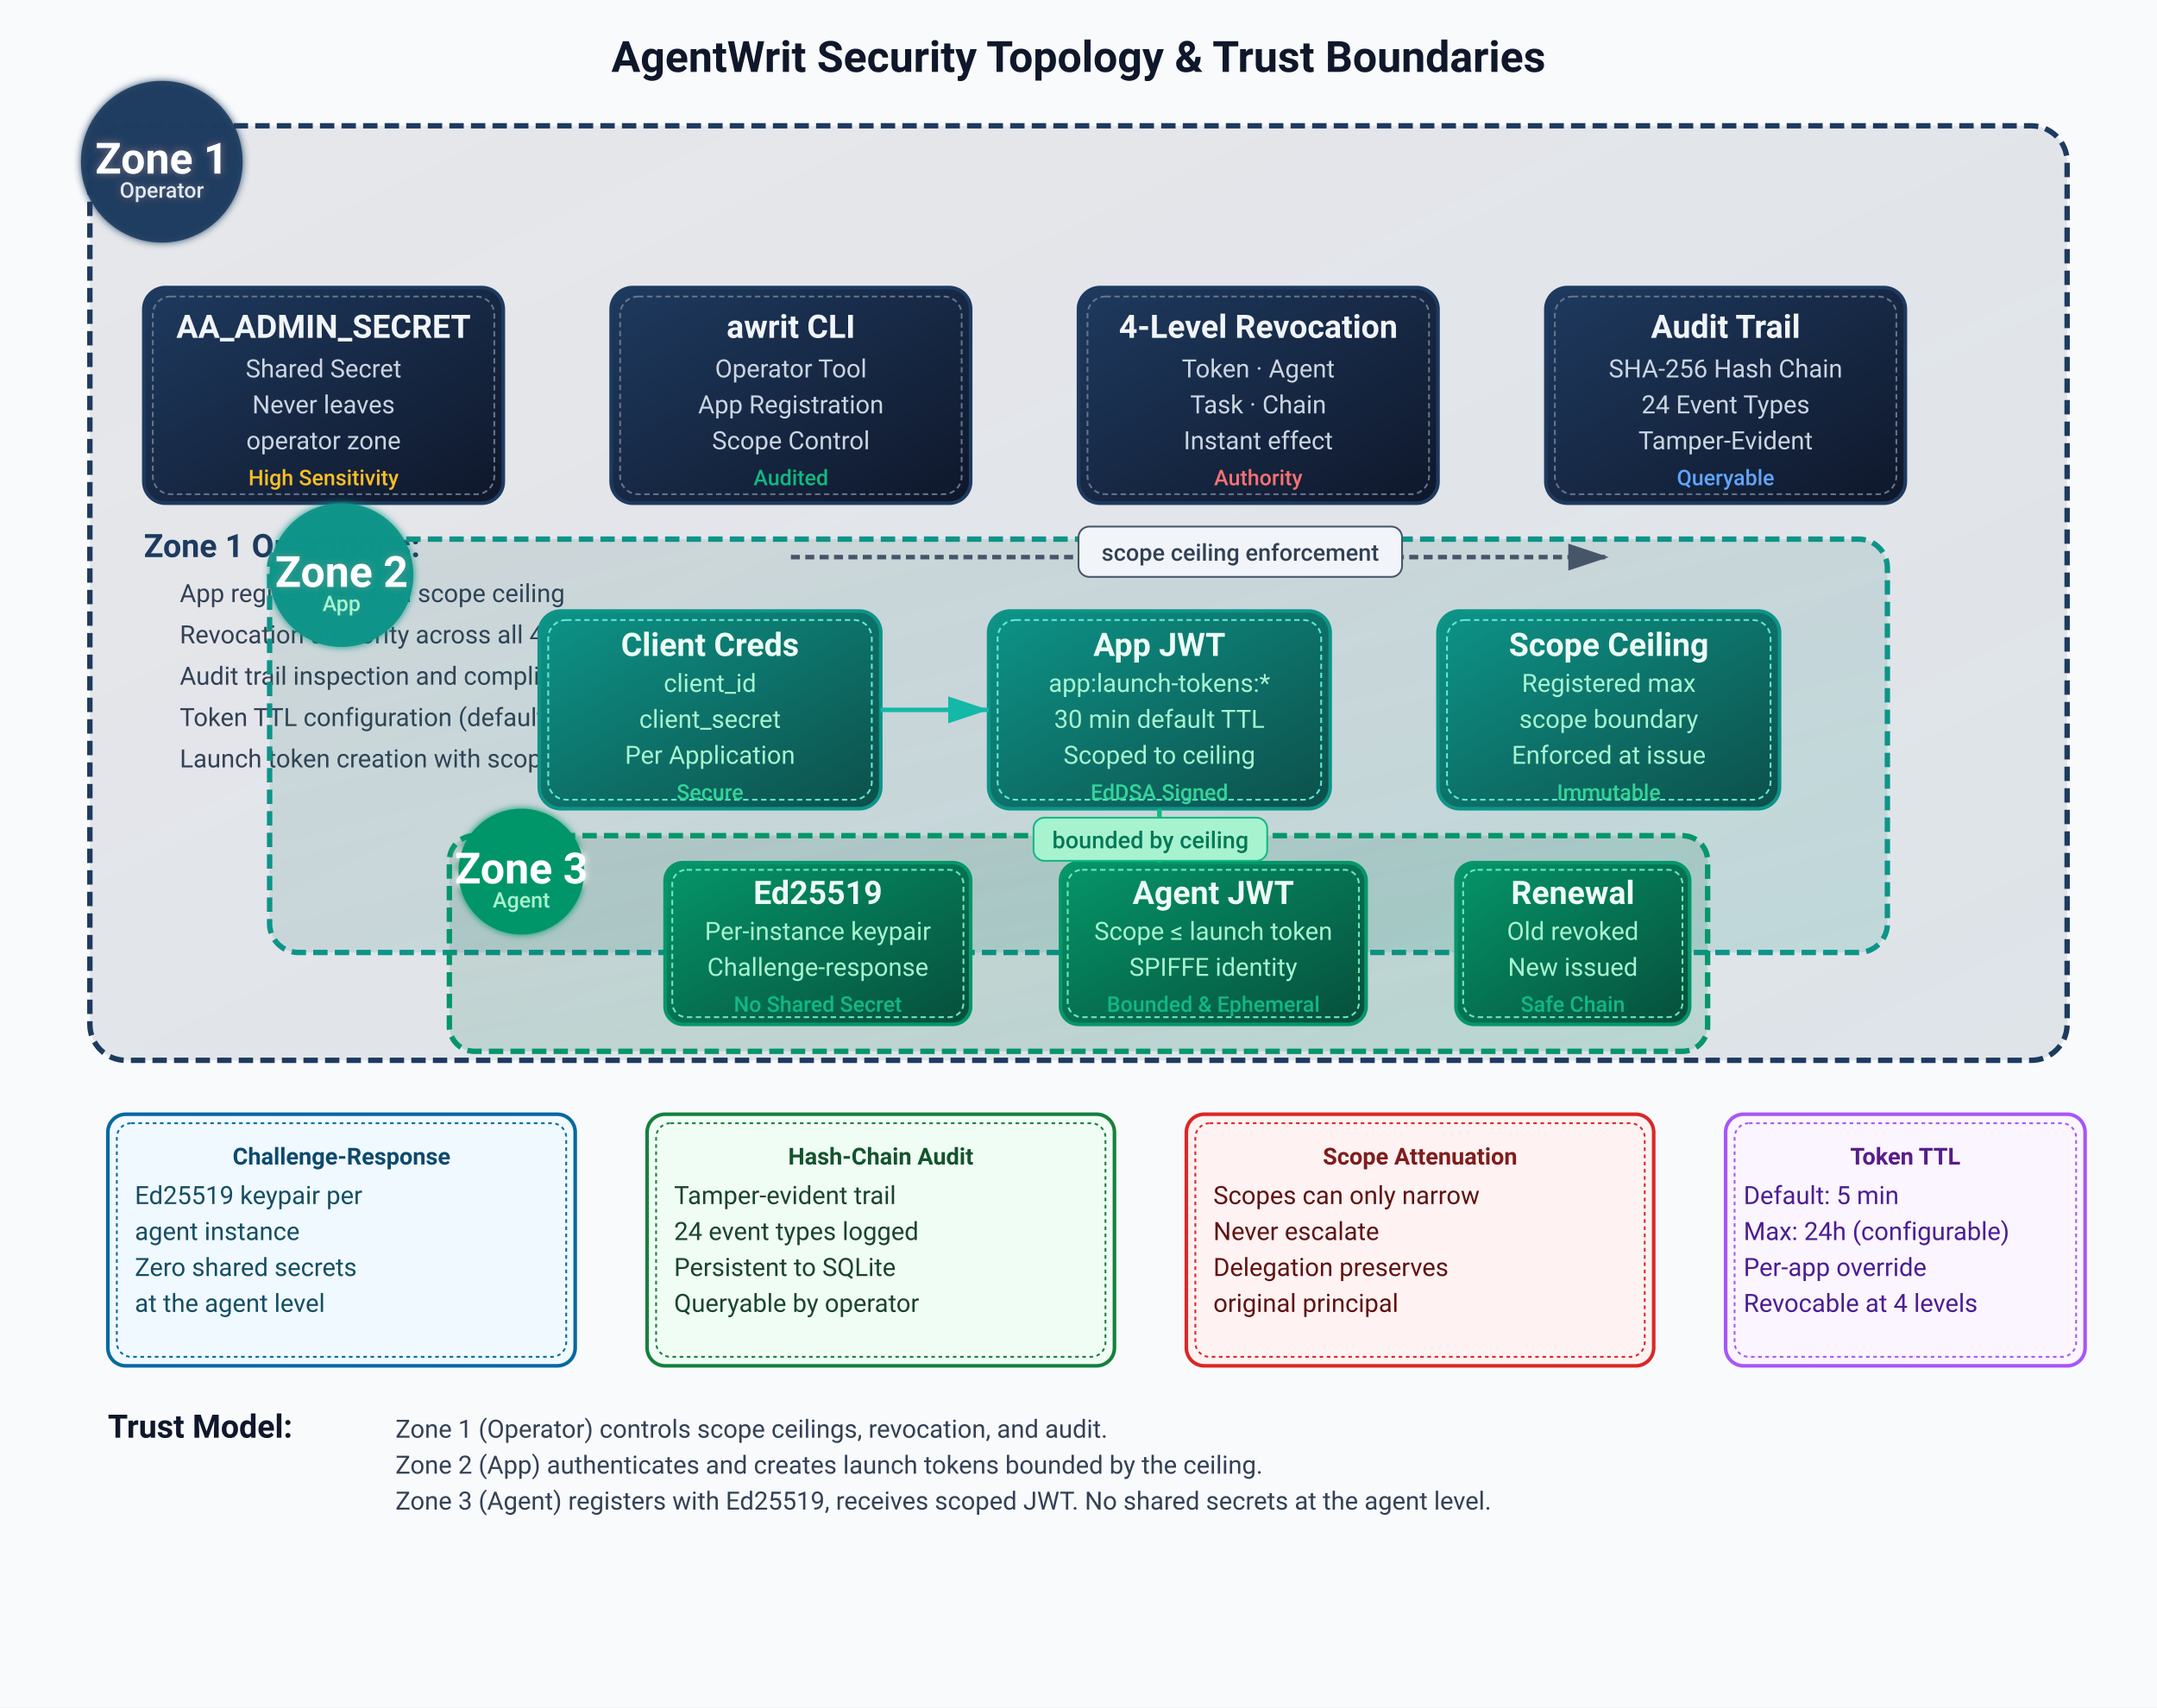
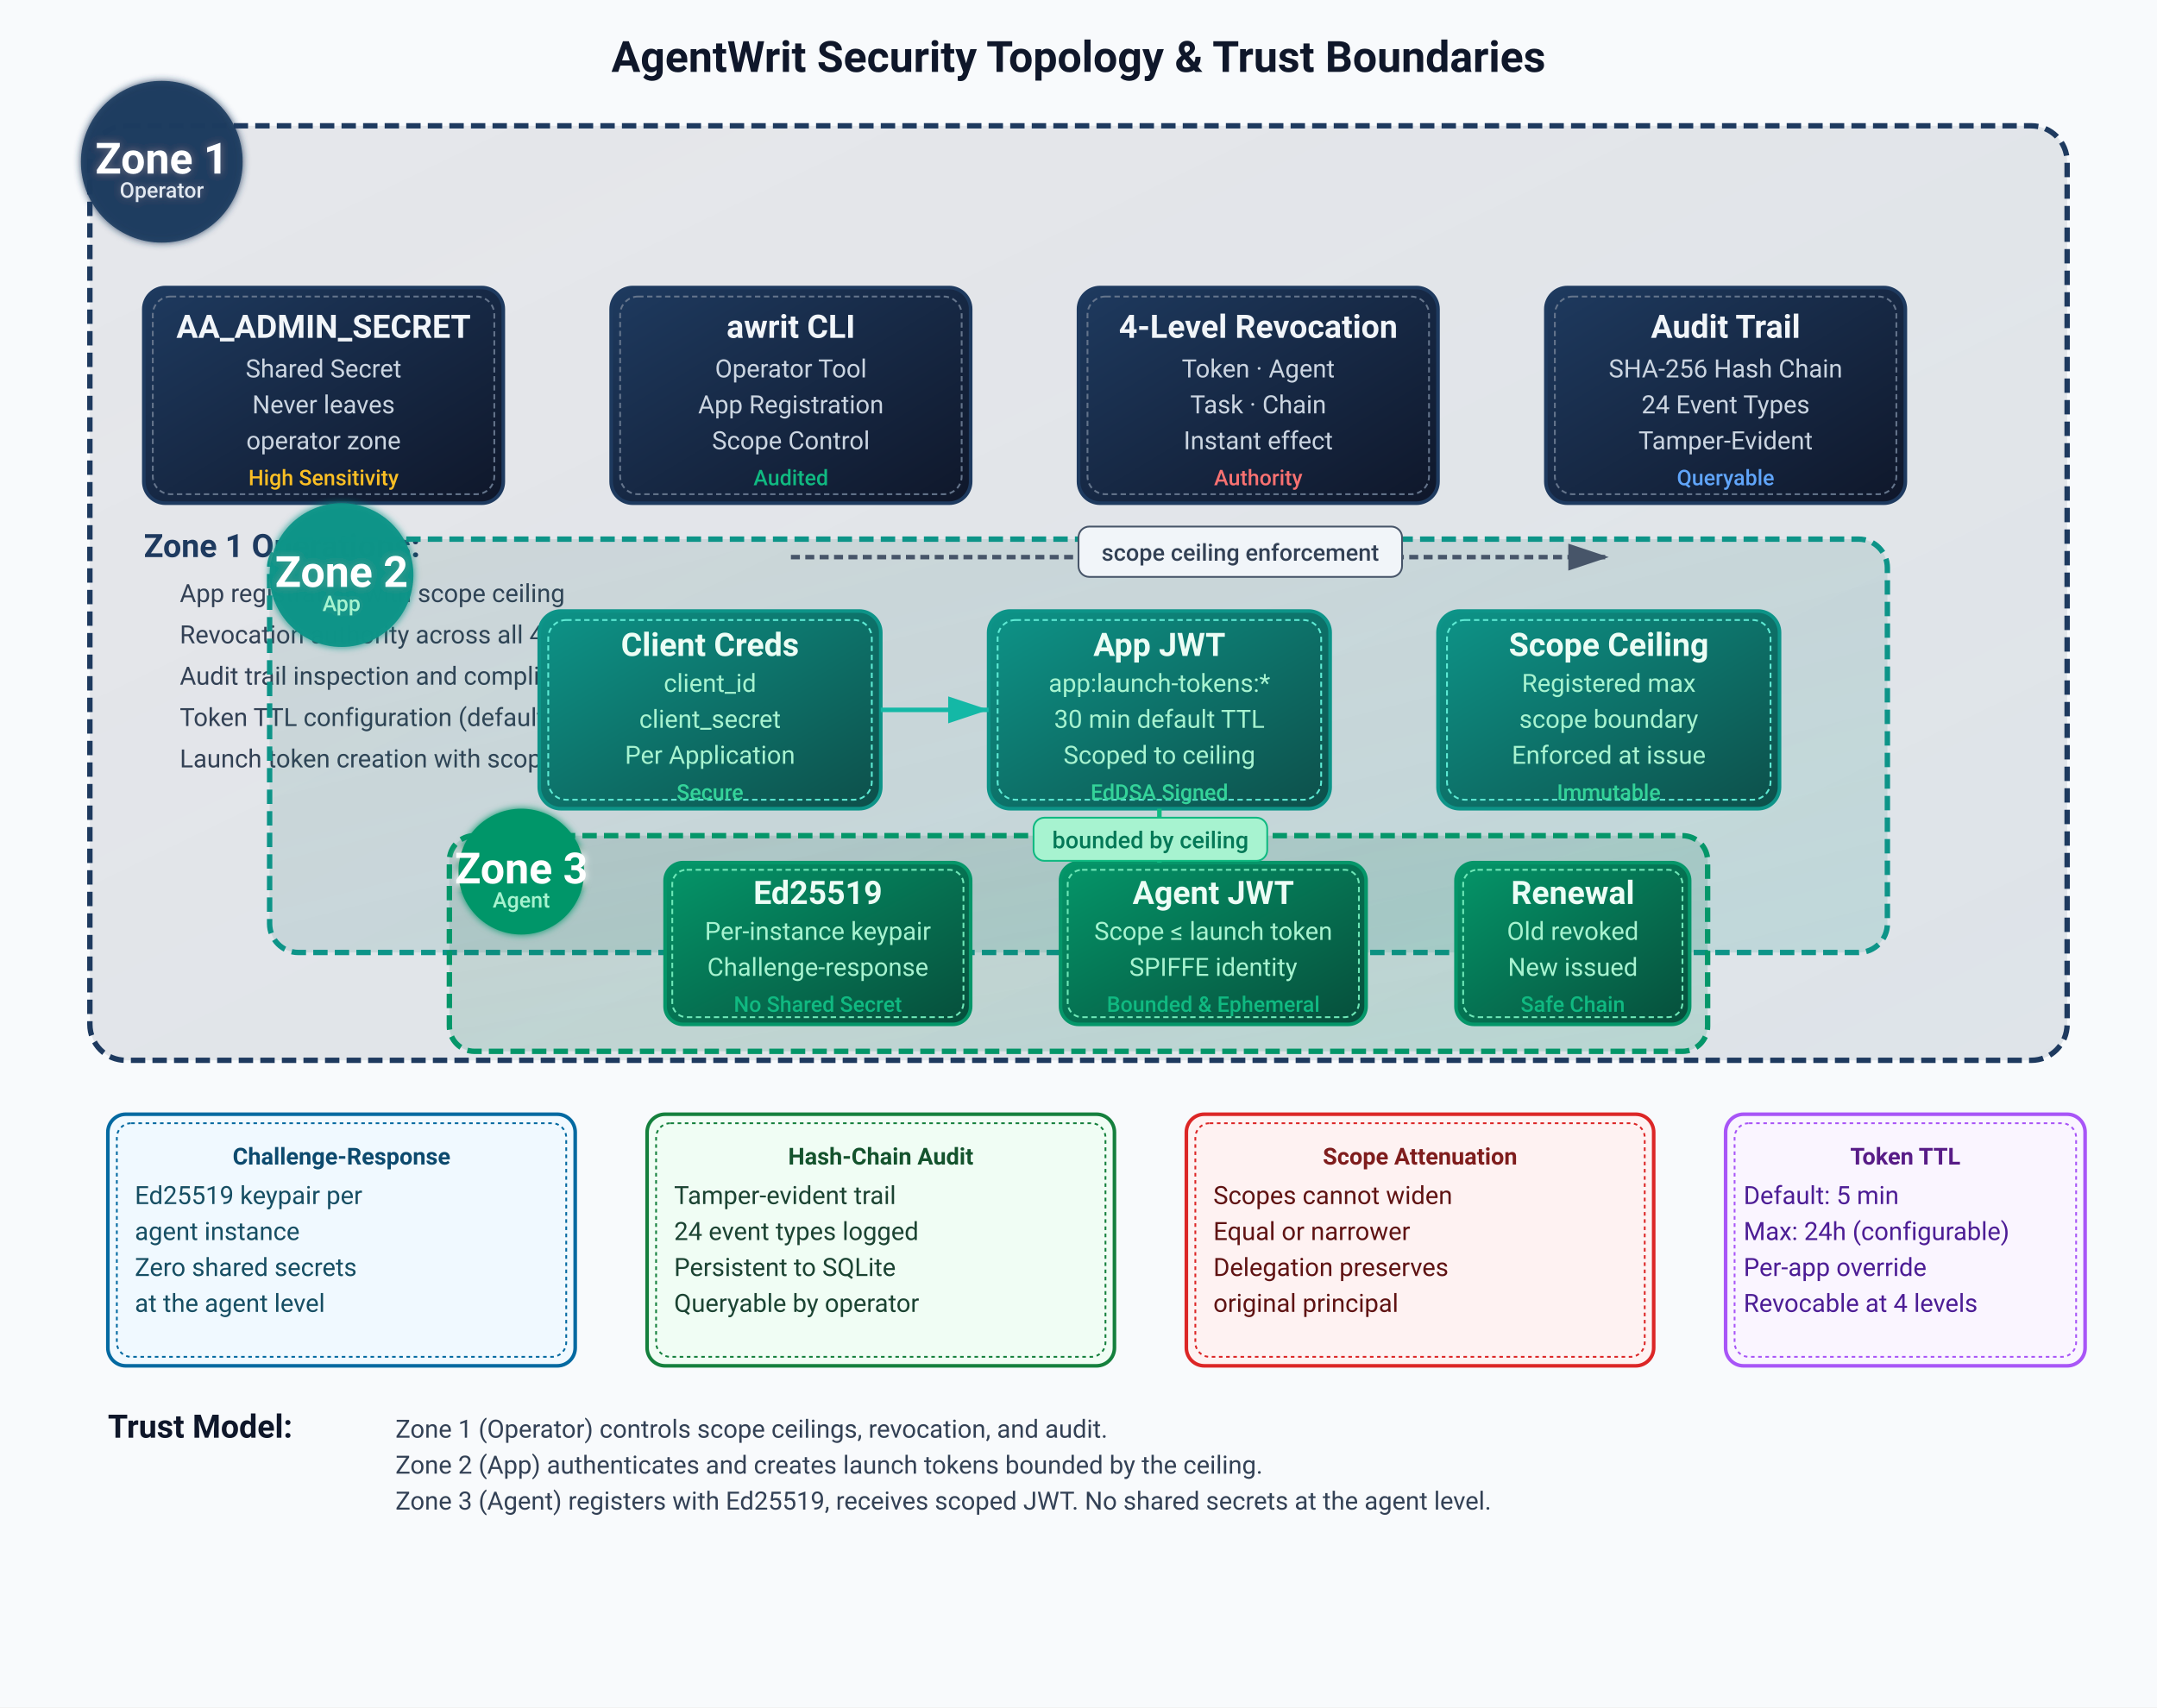
<svg xmlns="http://www.w3.org/2000/svg" viewBox="0 0 1200 950">
  <defs>
    <style>
      .zone-label { font-size: 24px; font-weight: bold; font-family: -apple-system, BlinkMacSystemFont, 'Segoe UI', Roboto, sans-serif; }
      .component-title { font-size: 18px; font-weight: 600; font-family: -apple-system, BlinkMacSystemFont, 'Segoe UI', Roboto, sans-serif; }
      .component-text { font-size: 14px; font-family: -apple-system, BlinkMacSystemFont, 'Segoe UI', Roboto, sans-serif; }
      .flow-label { font-size: 13px; font-family: -apple-system, BlinkMacSystemFont, 'Segoe UI', Roboto, sans-serif; font-weight: 500; }
      .security-label { font-size: 12px; font-family: -apple-system, BlinkMacSystemFont, 'Segoe UI', Roboto, sans-serif; font-weight: 500; }
      .callout-title { font-size: 13px; font-weight: bold; font-family: -apple-system, BlinkMacSystemFont, 'Segoe UI', Roboto, sans-serif; }
    </style>
    <linearGradient id="zone1Fill" x1="0%" y1="0%" x2="100%" y2="100%">
      <stop offset="0%" style="stop-color:#0f172a;stop-opacity:0.08" />
      <stop offset="100%" style="stop-color:#1e3a5f;stop-opacity:0.12" />
    </linearGradient>
    <linearGradient id="zone2Fill" x1="0%" y1="0%" x2="100%" y2="100%">
      <stop offset="0%" style="stop-color:#0d4f4a;stop-opacity:0.1" />
      <stop offset="100%" style="stop-color:#0d9488;stop-opacity:0.15" />
    </linearGradient>
    <linearGradient id="zone3Fill" x1="0%" y1="0%" x2="100%" y2="100%">
      <stop offset="0%" style="stop-color:#064e3b;stop-opacity:0.12" />
      <stop offset="100%" style="stop-color:#059669;stop-opacity:0.18" />
    </linearGradient>
    <linearGradient id="cg1" x1="0%" y1="0%" x2="100%" y2="100%">
      <stop offset="0%" style="stop-color:#1e3a5f" />
      <stop offset="100%" style="stop-color:#0f172a" />
    </linearGradient>
    <linearGradient id="cg2" x1="0%" y1="0%" x2="100%" y2="100%">
      <stop offset="0%" style="stop-color:#0d9488" />
      <stop offset="100%" style="stop-color:#0d4f4a" />
    </linearGradient>
    <linearGradient id="cg3" x1="0%" y1="0%" x2="100%" y2="100%">
      <stop offset="0%" style="stop-color:#059669" />
      <stop offset="100%" style="stop-color:#064e3b" />
    </linearGradient>
    <marker id="aBlue" markerWidth="10" markerHeight="10" refX="9" refY="3" orient="auto" markerUnits="strokeWidth">
      <path d="M0,0 L0,6 L9,3 z" fill="#475569" />
    </marker>
    <marker id="aTeal" markerWidth="10" markerHeight="10" refX="9" refY="3" orient="auto" markerUnits="strokeWidth">
      <path d="M0,0 L0,6 L9,3 z" fill="#14b8a6" />
    </marker>
    <marker id="aGreen" markerWidth="10" markerHeight="10" refX="9" refY="3" orient="auto" markerUnits="strokeWidth">
      <path d="M0,0 L0,6 L9,3 z" fill="#10b981" />
    </marker>
    <filter id="glow">
      <feGaussianBlur stdDeviation="2" result="coloredBlur" />
      <feMerge>
        <feMergeNode in="coloredBlur" />
        <feMergeNode in="SourceGraphic" />
      </feMerge>
    </filter>
  </defs>
  <rect width="1200" height="950" fill="#f8fafc" />
  <text x="600" y="40" text-anchor="middle" class="zone-label" fill="#0f172a">AgentWrit Security Topology &amp; Trust Boundaries</text>
  <rect x="50" y="70" width="1100" height="520" rx="20" fill="url(#zone1Fill)" stroke="#1e3a5f" stroke-width="3" stroke-dasharray="8,4" />
  <g filter="url(#glow)">
    <circle cx="90" cy="90" r="45" fill="#1e3a5f" opacity="0.9" />
    <text x="90" y="90" text-anchor="middle" dominant-baseline="middle" class="zone-label" fill="white">Zone 1</text>
    <text x="90" y="110" text-anchor="middle" class="security-label" fill="#e2e8f0">Operator</text>
  </g>
  <rect x="80" y="160" width="200" height="120" rx="12" fill="url(#cg1)" stroke="#1e3a5f" stroke-width="2" />
  <rect x="85" y="165" width="190" height="110" rx="10" fill="none" stroke="#64748b" stroke-width="1" stroke-dasharray="3,2" />
  <text x="180" y="188" text-anchor="middle" class="component-title" fill="#f1f5f9">AA_ADMIN_SECRET</text>
  <text x="180" y="210" text-anchor="middle" class="component-text" fill="#cbd5e1">Shared Secret</text>
  <text x="180" y="230" text-anchor="middle" class="component-text" fill="#cbd5e1">Never leaves</text>
  <text x="180" y="250" text-anchor="middle" class="component-text" fill="#cbd5e1">operator zone</text>
  <text x="180" y="270" text-anchor="middle" class="security-label" fill="#fbbf24">High Sensitivity</text>
  <rect x="340" y="160" width="200" height="120" rx="12" fill="url(#cg1)" stroke="#1e3a5f" stroke-width="2" />
  <rect x="345" y="165" width="190" height="110" rx="10" fill="none" stroke="#64748b" stroke-width="1" stroke-dasharray="3,2" />
  <text x="440" y="188" text-anchor="middle" class="component-title" fill="#f1f5f9">awrit CLI</text>
  <text x="440" y="210" text-anchor="middle" class="component-text" fill="#cbd5e1">Operator Tool</text>
  <text x="440" y="230" text-anchor="middle" class="component-text" fill="#cbd5e1">App Registration</text>
  <text x="440" y="250" text-anchor="middle" class="component-text" fill="#cbd5e1">Scope Control</text>
  <text x="440" y="270" text-anchor="middle" class="security-label" fill="#10b981">Audited</text>
  <rect x="600" y="160" width="200" height="120" rx="12" fill="url(#cg1)" stroke="#1e3a5f" stroke-width="2" />
  <rect x="605" y="165" width="190" height="110" rx="10" fill="none" stroke="#64748b" stroke-width="1" stroke-dasharray="3,2" />
  <text x="700" y="188" text-anchor="middle" class="component-title" fill="#f1f5f9">4-Level Revocation</text>
  <text x="700" y="210" text-anchor="middle" class="component-text" fill="#cbd5e1">Token · Agent</text>
  <text x="700" y="230" text-anchor="middle" class="component-text" fill="#cbd5e1">Task · Chain</text>
  <text x="700" y="250" text-anchor="middle" class="component-text" fill="#cbd5e1">Instant effect</text>
  <text x="700" y="270" text-anchor="middle" class="security-label" fill="#f87171">Authority</text>
  <rect x="860" y="160" width="200" height="120" rx="12" fill="url(#cg1)" stroke="#1e3a5f" stroke-width="2" />
  <rect x="865" y="165" width="190" height="110" rx="10" fill="none" stroke="#64748b" stroke-width="1" stroke-dasharray="3,2" />
  <text x="960" y="188" text-anchor="middle" class="component-title" fill="#f1f5f9">Audit Trail</text>
  <text x="960" y="210" text-anchor="middle" class="component-text" fill="#cbd5e1">SHA-256 Hash Chain</text>
  <text x="960" y="230" text-anchor="middle" class="component-text" fill="#cbd5e1">24 Event Types</text>
  <text x="960" y="250" text-anchor="middle" class="component-text" fill="#cbd5e1">Tamper-Evident</text>
  <text x="960" y="270" text-anchor="middle" class="security-label" fill="#60a5fa">Queryable</text>
  <text x="80" y="310" class="component-title" fill="#1e3a5f">Zone 1 Operations:</text>
  <text x="100" y="335" class="component-text" fill="#334155">App registration with scope ceiling</text>
  <text x="100" y="358" class="component-text" fill="#334155">Revocation authority across all 4 levels</text>
  <text x="100" y="381" class="component-text" fill="#334155">Audit trail inspection and compliance</text>
  <text x="100" y="404" class="component-text" fill="#334155">Token TTL configuration (default: 5 min, max: 24h)</text>
  <text x="100" y="427" class="component-text" fill="#334155">Launch token creation with scope ceiling</text>
  <rect x="150" y="300" width="900" height="230" rx="16" fill="url(#zone2Fill)" stroke="#0d9488" stroke-width="3" stroke-dasharray="8,4" />
  <g filter="url(#glow)">
    <circle cx="190" cy="320" r="40" fill="#0d9488" opacity="0.95" />
    <text x="190" y="320" text-anchor="middle" dominant-baseline="middle" class="zone-label" fill="white">Zone 2</text>
    <text x="190" y="340" text-anchor="middle" class="security-label" fill="#a7f3d0">App</text>
  </g>
  <rect x="300" y="340" width="190" height="110" rx="12" fill="url(#cg2)" stroke="#0d9488" stroke-width="2" />
  <rect x="305" y="345" width="180" height="100" rx="10" fill="none" stroke="#5eead4" stroke-width="1" stroke-dasharray="3,2" />
  <text x="395" y="365" text-anchor="middle" class="component-title" fill="#ecfdf5">Client Creds</text>
  <text x="395" y="385" text-anchor="middle" class="component-text" fill="#a7f3d0">client_id</text>
  <text x="395" y="405" text-anchor="middle" class="component-text" fill="#a7f3d0">client_secret</text>
  <text x="395" y="425" text-anchor="middle" class="component-text" fill="#a7f3d0">Per Application</text>
  <text x="395" y="445" text-anchor="middle" class="security-label" fill="#34d399">Secure</text>
  <rect x="550" y="340" width="190" height="110" rx="12" fill="url(#cg2)" stroke="#0d9488" stroke-width="2" />
  <rect x="555" y="345" width="180" height="100" rx="10" fill="none" stroke="#5eead4" stroke-width="1" stroke-dasharray="3,2" />
  <text x="645" y="365" text-anchor="middle" class="component-title" fill="#ecfdf5">App JWT</text>
  <text x="645" y="385" text-anchor="middle" class="component-text" fill="#a7f3d0">app:launch-tokens:*</text>
  <text x="645" y="405" text-anchor="middle" class="component-text" fill="#a7f3d0">30 min default TTL</text>
  <text x="645" y="425" text-anchor="middle" class="component-text" fill="#a7f3d0">Scoped to ceiling</text>
  <text x="645" y="445" text-anchor="middle" class="security-label" fill="#34d399">EdDSA Signed</text>
  <rect x="800" y="340" width="190" height="110" rx="12" fill="url(#cg2)" stroke="#0d9488" stroke-width="2" />
  <rect x="805" y="345" width="180" height="100" rx="10" fill="none" stroke="#5eead4" stroke-width="1" stroke-dasharray="3,2" />
  <text x="895" y="365" text-anchor="middle" class="component-title" fill="#ecfdf5">Scope Ceiling</text>
  <text x="895" y="385" text-anchor="middle" class="component-text" fill="#a7f3d0">Registered max</text>
  <text x="895" y="405" text-anchor="middle" class="component-text" fill="#a7f3d0">scope boundary</text>
  <text x="895" y="425" text-anchor="middle" class="component-text" fill="#a7f3d0">Enforced at issue</text>
  <text x="895" y="445" text-anchor="middle" class="security-label" fill="#34d399">Immutable</text>
  <rect x="250" y="465" width="700" height="120" rx="14" fill="url(#zone3Fill)" stroke="#059669" stroke-width="3" stroke-dasharray="8,4" />
  <g filter="url(#glow)">
    <circle cx="290" cy="485" r="35" fill="#059669" opacity="1" />
    <text x="290" y="485" text-anchor="middle" dominant-baseline="middle" class="zone-label" fill="white">Zone 3</text>
    <text x="290" y="505" text-anchor="middle" class="security-label" fill="#a7f3d0">Agent</text>
  </g>
  <rect x="370" y="480" width="170" height="90" rx="10" fill="url(#cg3)" stroke="#059669" stroke-width="2" />
  <rect x="374" y="484" width="162" height="82" rx="8" fill="none" stroke="#6ee7b7" stroke-width="1" stroke-dasharray="3,2" />
  <text x="455" y="503" text-anchor="middle" class="component-title" fill="#ecfdf5">Ed25519</text>
  <text x="455" y="523" text-anchor="middle" class="component-text" fill="#a7f3d0">Per-instance keypair</text>
  <text x="455" y="543" text-anchor="middle" class="component-text" fill="#a7f3d0">Challenge-response</text>
  <text x="455" y="563" text-anchor="middle" class="security-label" fill="#10b981">No Shared Secret</text>
  <rect x="590" y="480" width="170" height="90" rx="10" fill="url(#cg3)" stroke="#059669" stroke-width="2" />
  <rect x="594" y="484" width="162" height="82" rx="8" fill="none" stroke="#6ee7b7" stroke-width="1" stroke-dasharray="3,2" />
  <text x="675" y="503" text-anchor="middle" class="component-title" fill="#ecfdf5">Agent JWT</text>
  <text x="675" y="523" text-anchor="middle" class="component-text" fill="#a7f3d0">Scope ≤ launch token</text>
  <text x="675" y="543" text-anchor="middle" class="component-text" fill="#a7f3d0">SPIFFE identity</text>
  <text x="675" y="563" text-anchor="middle" class="security-label" fill="#10b981">Bounded &amp; Ephemeral</text>
  <rect x="810" y="480" width="130" height="90" rx="10" fill="url(#cg3)" stroke="#059669" stroke-width="2" />
  <rect x="814" y="484" width="122" height="82" rx="8" fill="none" stroke="#6ee7b7" stroke-width="1" stroke-dasharray="3,2" />
  <text x="875" y="503" text-anchor="middle" class="component-title" fill="#ecfdf5">Renewal</text>
  <text x="875" y="523" text-anchor="middle" class="component-text" fill="#a7f3d0">Old revoked</text>
  <text x="875" y="543" text-anchor="middle" class="component-text" fill="#a7f3d0">New issued</text>
  <text x="875" y="563" text-anchor="middle" class="security-label" fill="#10b981">Safe Chain</text>
  <path d="M 440 310 L 895 310" stroke="#475569" stroke-width="2.5" fill="none" marker-end="url(#aBlue)" stroke-dasharray="5,3" />
  <rect x="600" y="293" width="180" height="28" rx="6" fill="#f1f5f9" stroke="#475569" stroke-width="1" />
  <text x="690" y="312" text-anchor="middle" class="flow-label" fill="#334155">scope ceiling enforcement</text>
  <path d="M 490 395 L 550 395" stroke="#14b8a6" stroke-width="2.5" fill="none" marker-end="url(#aTeal)" />
  <path d="M 645 450 L 645 480" stroke="#10b981" stroke-width="2.5" fill="none" marker-end="url(#aGreen)" />
  <rect x="575" y="455" width="130" height="24" rx="6" fill="#a7f3d0" stroke="#10b981" stroke-width="1" />
  <text x="640" y="472" text-anchor="middle" class="flow-label" fill="#047857">bounded by ceiling</text>
  <rect x="60" y="620" width="260" height="140" rx="10" fill="#f0f9ff" stroke="#0369a1" stroke-width="2" />
  <rect x="65" y="625" width="250" height="130" rx="8" fill="none" stroke="#0369a1" stroke-width="1" stroke-dasharray="2,2" />
  <text x="190" y="648" text-anchor="middle" class="callout-title" fill="#0c4a6e">Challenge-Response</text>
  <text x="75" y="670" class="component-text" fill="#164e63">Ed25519 keypair per</text>
  <text x="75" y="690" class="component-text" fill="#164e63">agent instance</text>
  <text x="75" y="710" class="component-text" fill="#164e63">Zero shared secrets</text>
  <text x="75" y="730" class="component-text" fill="#164e63">at the agent level</text>
  <rect x="360" y="620" width="260" height="140" rx="10" fill="#f0fdf4" stroke="#15803d" stroke-width="2" />
  <rect x="365" y="625" width="250" height="130" rx="8" fill="none" stroke="#15803d" stroke-width="1" stroke-dasharray="2,2" />
  <text x="490" y="648" text-anchor="middle" class="callout-title" fill="#14532d">Hash-Chain Audit</text>
  <text x="375" y="670" class="component-text" fill="#1b4332">Tamper-evident trail</text>
  <text x="375" y="690" class="component-text" fill="#1b4332">24 event types logged</text>
  <text x="375" y="710" class="component-text" fill="#1b4332">Persistent to SQLite</text>
  <text x="375" y="730" class="component-text" fill="#1b4332">Queryable by operator</text>
  <rect x="660" y="620" width="260" height="140" rx="10" fill="#fef2f2" stroke="#dc2626" stroke-width="2" />
  <rect x="665" y="625" width="250" height="130" rx="8" fill="none" stroke="#dc2626" stroke-width="1" stroke-dasharray="2,2" />
  <text x="790" y="648" text-anchor="middle" class="callout-title" fill="#7f1d1d">Scope Attenuation</text>
-   <text x="675" y="670" class="component-text" fill="#5f1313">Scopes can only narrow</text>
-   <text x="675" y="690" class="component-text" fill="#5f1313">Never escalate</text>
+   <text x="675" y="670" class="component-text" fill="#5f1313">Scopes cannot widen</text>
+   <text x="675" y="690" class="component-text" fill="#5f1313">Equal or narrower</text>
  <text x="675" y="710" class="component-text" fill="#5f1313">Delegation preserves</text>
  <text x="675" y="730" class="component-text" fill="#5f1313">original principal</text>
  <rect x="960" y="620" width="200" height="140" rx="10" fill="#faf5ff" stroke="#a855f7" stroke-width="2" />
  <rect x="965" y="625" width="190" height="130" rx="8" fill="none" stroke="#a855f7" stroke-width="1" stroke-dasharray="2,2" />
  <text x="1060" y="648" text-anchor="middle" class="callout-title" fill="#581c87">Token TTL</text>
  <text x="970" y="670" class="component-text" fill="#4c1d95">Default: 5 min</text>
  <text x="970" y="690" class="component-text" fill="#4c1d95">Max: 24h (configurable)</text>
  <text x="970" y="710" class="component-text" fill="#4c1d95">Per-app override</text>
  <text x="970" y="730" class="component-text" fill="#4c1d95">Revocable at 4 levels</text>
  <text x="60" y="800" class="component-title" fill="#0f172a">Trust Model:</text>
  <text x="220" y="800" class="component-text" fill="#334155">Zone 1 (Operator) controls scope ceilings, revocation, and audit.</text>
  <text x="220" y="820" class="component-text" fill="#334155">Zone 2 (App) authenticates and creates launch tokens bounded by the ceiling.</text>
  <text x="220" y="840" class="component-text" fill="#334155">Zone 3 (Agent) registers with Ed25519, receives scoped JWT. No shared secrets at the agent level.</text>
</svg>
